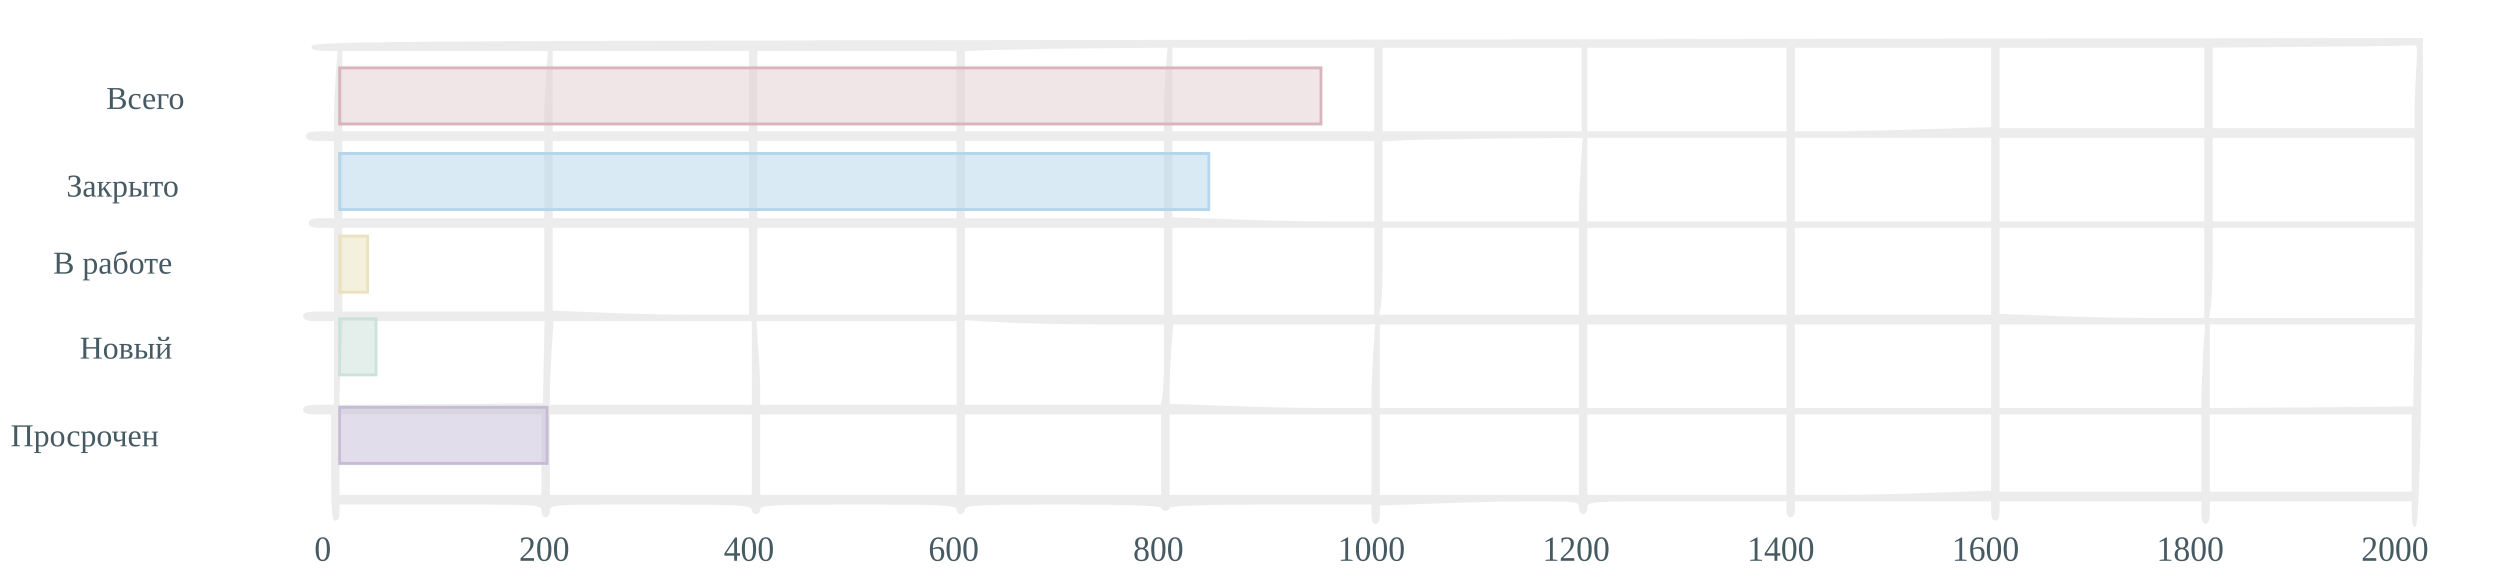
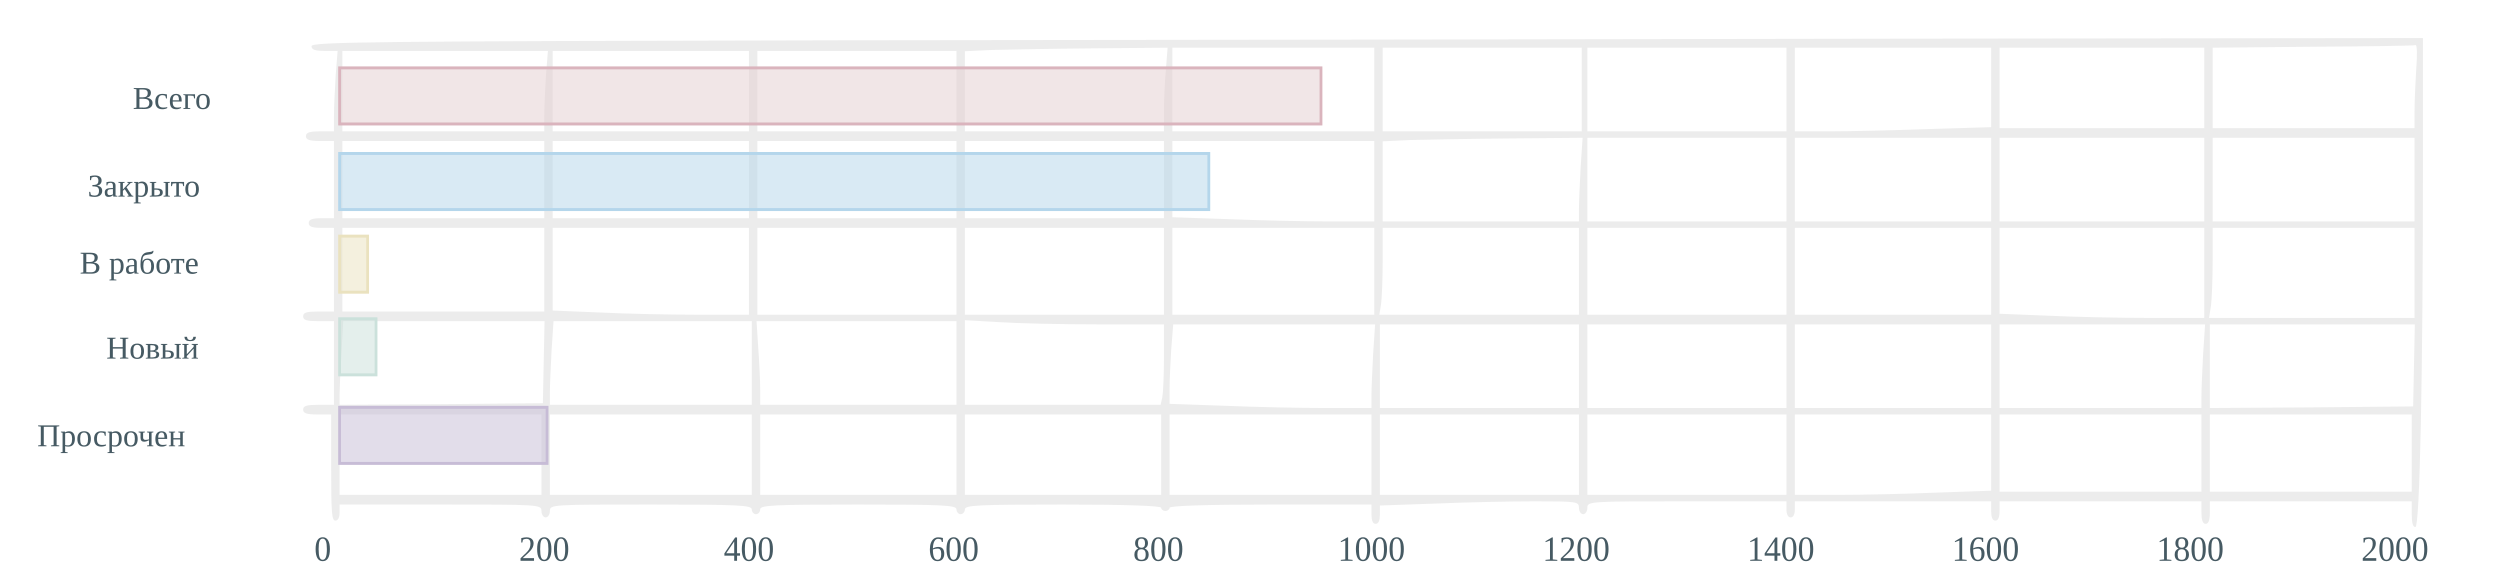
<svg xmlns="http://www.w3.org/2000/svg" version="1.0" width="847pt" height="197pt" viewBox="0 0 847 197" preserveAspectRatio="xMidYMid meet">
  <g transform="translate(40,208) scale(0.095,-0.109)" fill="#ececec" stroke="none">
    <path d="M2573 1783 c-1665 -3 -1883 -5 -1883 -18 0 -11 12 -15 46 -15 l47 0        -7 -77 c-3 -42 -6 -98 -6 -125 l0 -48 -50 0 c-38 0 -50 -4 -50 -15 0 -11 12        -15 50 -15 l50 0 0 -120 0 -120 -45 0 c-33 0 -45 -4 -45 -15 0 -11 12 -15 45        -15 l45 0 0 -130 0 -130 -55 0 c-42 0 -55 -3 -55 -15 0 -12 13 -15 55 -15 l55        0 0 -130 0 -130 -55 0 c-42 0 -55 -3 -55 -15 0 -11 12 -15 50 -15 l50 0 0        -165 c0 -140 2 -165 15 -165 9 0 15 9 15 25 l0 25 360 0 c353 0 360 0 360 -20        0 -11 7 -20 15 -20 8 0 15 9 15 20 0 20 7 20 360 20 313 0 360 -2 360 -15 0        -8 7 -15 15 -15 8 0 15 7 15 15 0 13 46 15 350 15 304 0 350 -2 350 -15 0 -8        7 -15 15 -15 8 0 15 7 15 15 0 13 46 15 350 15 227 0 350 -4 350 -10 0 -5 7        -10 15 -10 8 0 15 5 15 10 0 6 127 10 360 10 l360 0 0 -30 c0 -20 5 -30 15        -30 10 0 15 10 15 28 l0 29 197 6 c108 4 267 7 355 7 151 0 158 -1 158 -20 0        -11 7 -20 15 -20 8 0 15 9 15 20 0 20 7 20 355 20 l355 0 0 -25 c0 -16 6 -25        15 -25 9 0 15 9 15 25 l0 25 350 0 350 0 0 -30 c0 -20 5 -30 15 -30 10 0 15        10 15 30 l0 30 360 0 360 0 0 -35 c0 -24 5 -35 15 -35 10 0 15 11 15 35 l0 35        360 0 360 0 0 -40 c0 -27 4 -40 13 -40 16 0 27 481 27 1143 l0 377 -1882 -2        c-1036 -2 -2730 -4 -3765 -5z m5623 -90 c-3 -42 -6 -100 -6 -130 l0 -53 -360        0 -360 0 0 125 0 125 358 3 c196 1 361 3 366 5 5 1 6 -31 2 -75z m-4459 0 c-4        -38 -7 -96 -7 -130 l0 -63 -355 0 -355 0 0 125 0 124 98 4 c53 1 216 4 361 5        l264 2 -6 -67z m743 -63 l0 -130 -360 0 -360 0 0 130 0 130 360 0 360 0 0        -130z m740 0 l0 -130 -355 0 -355 0 0 130 0 130 355 0 355 0 0 -130z m730 0        l0 -130 -355 0 -355 0 0 130 0 130 355 0 355 0 0 -130z m730 7 l0 -124 -227        -6 c-124 -4 -282 -7 -350 -7 l-123 0 0 130 0 130 350 0 350 0 0 -123z m760 -2        l0 -125 -365 0 -365 0 0 125 0 125 365 0 365 0 0 -125z m-5914 38 c-3 -42 -6        -98 -6 -125 l0 -48 -360 0 -360 0 0 125 0 125 366 0 367 0 -7 -77z m724 -48        l0 -125 -350 0 -350 0 0 125 0 125 350 0 350 0 0 -125z m740 0 l0 -125 -355 0        -355 0 0 125 0 125 355 0 355 0 0 -125z m2226 -237 c-3 -50 -6 -108 -6 -130        l0 -38 -350 0 -350 0 0 125 0 124 98 4 c53 1 214 4 356 5 l259 2 -7 -92z m734        -38 l0 -130 -355 0 -355 0 0 130 0 130 355 0 355 0 0 -130z m730 0 l0 -130        -350 0 -350 0 0 130 0 130 350 0 350 0 0 -130z m760 0 l0 -130 -365 0 -365 0        0 130 0 130 365 0 365 0 0 -130z m750 0 l0 -130 -360 0 -360 0 0 130 0 130        360 0 360 0 0 -130z m-6670 0 l0 -120 -360 0 -360 0 0 120 0 120 360 0 360 0        0 -120z m730 0 l0 -120 -350 0 -350 0 0 120 0 120 350 0 350 0 0 -120z m740 0        l0 -120 -355 0 -355 0 0 120 0 120 355 0 355 0 0 -120z m740 0 l0 -120 -355 0        -355 0 0 120 0 120 355 0 355 0 0 -120z m750 -5 l0 -125 -157 0 c-87 0 -249 3        -360 7 l-203 6 0 119 0 118 360 0 360 0 0 -125z m-2960 -275 l0 -130 -360 0        -360 0 0 130 0 130 360 0 360 0 0 -130z m730 -5 l0 -135 -183 0 c-101 0 -259        3 -350 7 l-167 6 0 129 0 128 350 0 350 0 0 -135z m740 0 l0 -135 -355 0 -355        0 0 135 0 135 355 0 355 0 0 -135z m740 0 l0 -135 -355 0 -355 0 0 135 0 135        355 0 355 0 0 -135z m750 0 l0 -135 -360 0 -360 0 0 135 0 135 360 0 360 0 0        -135z m730 0 l0 -135 -356 0 -356 0 6 31 c3 17 6 78 6 135 l0 104 350 0 350 0        0 -135z m740 0 l0 -135 -355 0 -355 0 0 135 0 135 355 0 355 0 0 -135z m730 0        l0 -135 -350 0 -350 0 0 135 0 135 350 0 350 0 0 -135z m760 -5 l0 -140 -192        0 c-106 0 -271 3 -365 7 l-173 6 0 134 0 133 365 0 365 0 0 -140z m750 0 l0        -140 -366 0 -367 0 7 38 c3 20 6 83 6 140 l0 102 360 0 360 0 0 -140z m-6672        -277 l-3 -128 -362 -3 -363 -2 0 32 c0 18 3 77 7 131 l6 97 359 0 359 0 -3        -127z m742 -3 l0 -130 -360 0 -360 0 0 38 c0 22 3 80 6 130 l7 92 353 0 354 0        0 -130z m730 0 l0 -130 -350 0 -350 0 0 48 c0 26 -3 84 -7 130 l-6 82 357 0        356 0 0 -130z m507 120 l233 0 0 -102 c0 -57 -3 -113 -6 -125 l-6 -23 -349 0        -349 0 0 132 0 131 122 -6 c66 -4 226 -7 355 -7z m979 -92 c-3 -50 -6 -108 -6        -130 l0 -38 -163 0 c-90 0 -252 3 -360 7 l-197 6 0 47 c0 26 3 81 6 123 l7 77        360 0 360 0 -7 -92z m734 -38 l0 -130 -355 0 -355 0 0 130 0 130 355 0 355 0        0 -130z m740 0 l0 -130 -355 0 -355 0 0 130 0 130 355 0 355 0 0 -130z m730 0        l0 -130 -350 0 -350 0 0 130 0 130 350 0 350 0 0 -130z m756 38 c-3 -50 -6        -108 -6 -130 l0 -38 -360 0 -360 0 0 130 0 130 366 0 367 0 -7 -92z m752 -35        l-3 -128 -362 -3 -363 -2 0 130 0 130 365 0 366 0 -3 -127z m-6678 -278 l0        -125 -360 0 -360 0 0 125 0 125 360 0 360 0 0 -125z m750 0 l0 -125 -360 0        -360 0 0 125 0 125 360 0 360 0 0 -125z m730 0 l0 -125 -350 0 -350 0 0 125 0        125 350 0 350 0 0 -125z m730 0 l0 -125 -350 0 -350 0 0 125 0 125 350 0 350        0 0 -125z m750 0 l0 -125 -360 0 -360 0 0 125 0 125 360 0 360 0 0 -125z m740        0 l0 -125 -355 0 -355 0 0 125 0 125 355 0 355 0 0 -125z m740 0 l0 -125 -355        0 -355 0 0 125 0 125 355 0 355 0 0 -125z m730 7 l0 -119 -197 -6 c-108 -4        -265 -7 -350 -7 l-153 0 0 125 0 125 350 0 350 0 0 -118z m750 -2 l0 -120        -360 0 -360 0 0 120 0 120 360 0 360 0 0 -120z m750 0 l0 -120 -360 0 -360 0        0 120 0 120 360 0 360 0 0 -120z" />
  </g>
  <g transform="translate(40,0) scale(0.95,1)">
    <rect fill="rgba(228, 206, 209, 0.5)" stroke="#dab4bd" width="350" height="19" y="23" x="79" />
    <rect fill="rgba(180, 214, 235, 0.5)" stroke="#b4d6eb" width="310" height="19" y="52" x="79" />
    <rect fill="rgba(234, 226, 191, 0.5)" stroke="#eae2bf" width="10" height="19" y="80" x="79" />
    <rect fill="rgba(203, 225, 219, 0.5)" stroke="#cbe1db" width="13" height="19" y="108" x="79" />
    <rect fill="rgba(199, 188, 214, 0.5)" stroke="#c7bcd6" width="74" height="19" y="138" x="79" />
  </g>
  <g fill="#465a63" transform="translate(40,0) scale(0.95,1)">
    <text x="70" y="190">0</text>
    <text x="143" y="190">200</text>
    <text x="216" y="190">400</text>
    <text x="289" y="190">600</text>
    <text x="362" y="190">800</text>
    <text x="435" y="190">1000</text>
    <text x="508" y="190">1200</text>
    <text x="581" y="190">1400</text>
    <text x="654" y="190">1600</text>
    <text x="727" y="190">1800</text>
    <text x="800" y="190">2000</text>
  </g>
  <g fill="#465a63" transform="scale(0.9, 0.9)">
-     <text x="40" y="41">Всего</text>
-     <text x="25" y="74">Закрыто</text>
-     <text x="20" y="103">В работе</text>
-     <text x="30" y="135">Новый</text>
-     <text x="4" y="168">Просрочен</text>
+     <text x="50" y="41">Всего</text>
+     <text x="33" y="74">Закрыто</text>
+     <text x="30" y="103">В работе</text>
+     <text x="40" y="135">Новый</text>
+     <text x="14" y="168">Просрочен</text>
  </g>
</svg>
